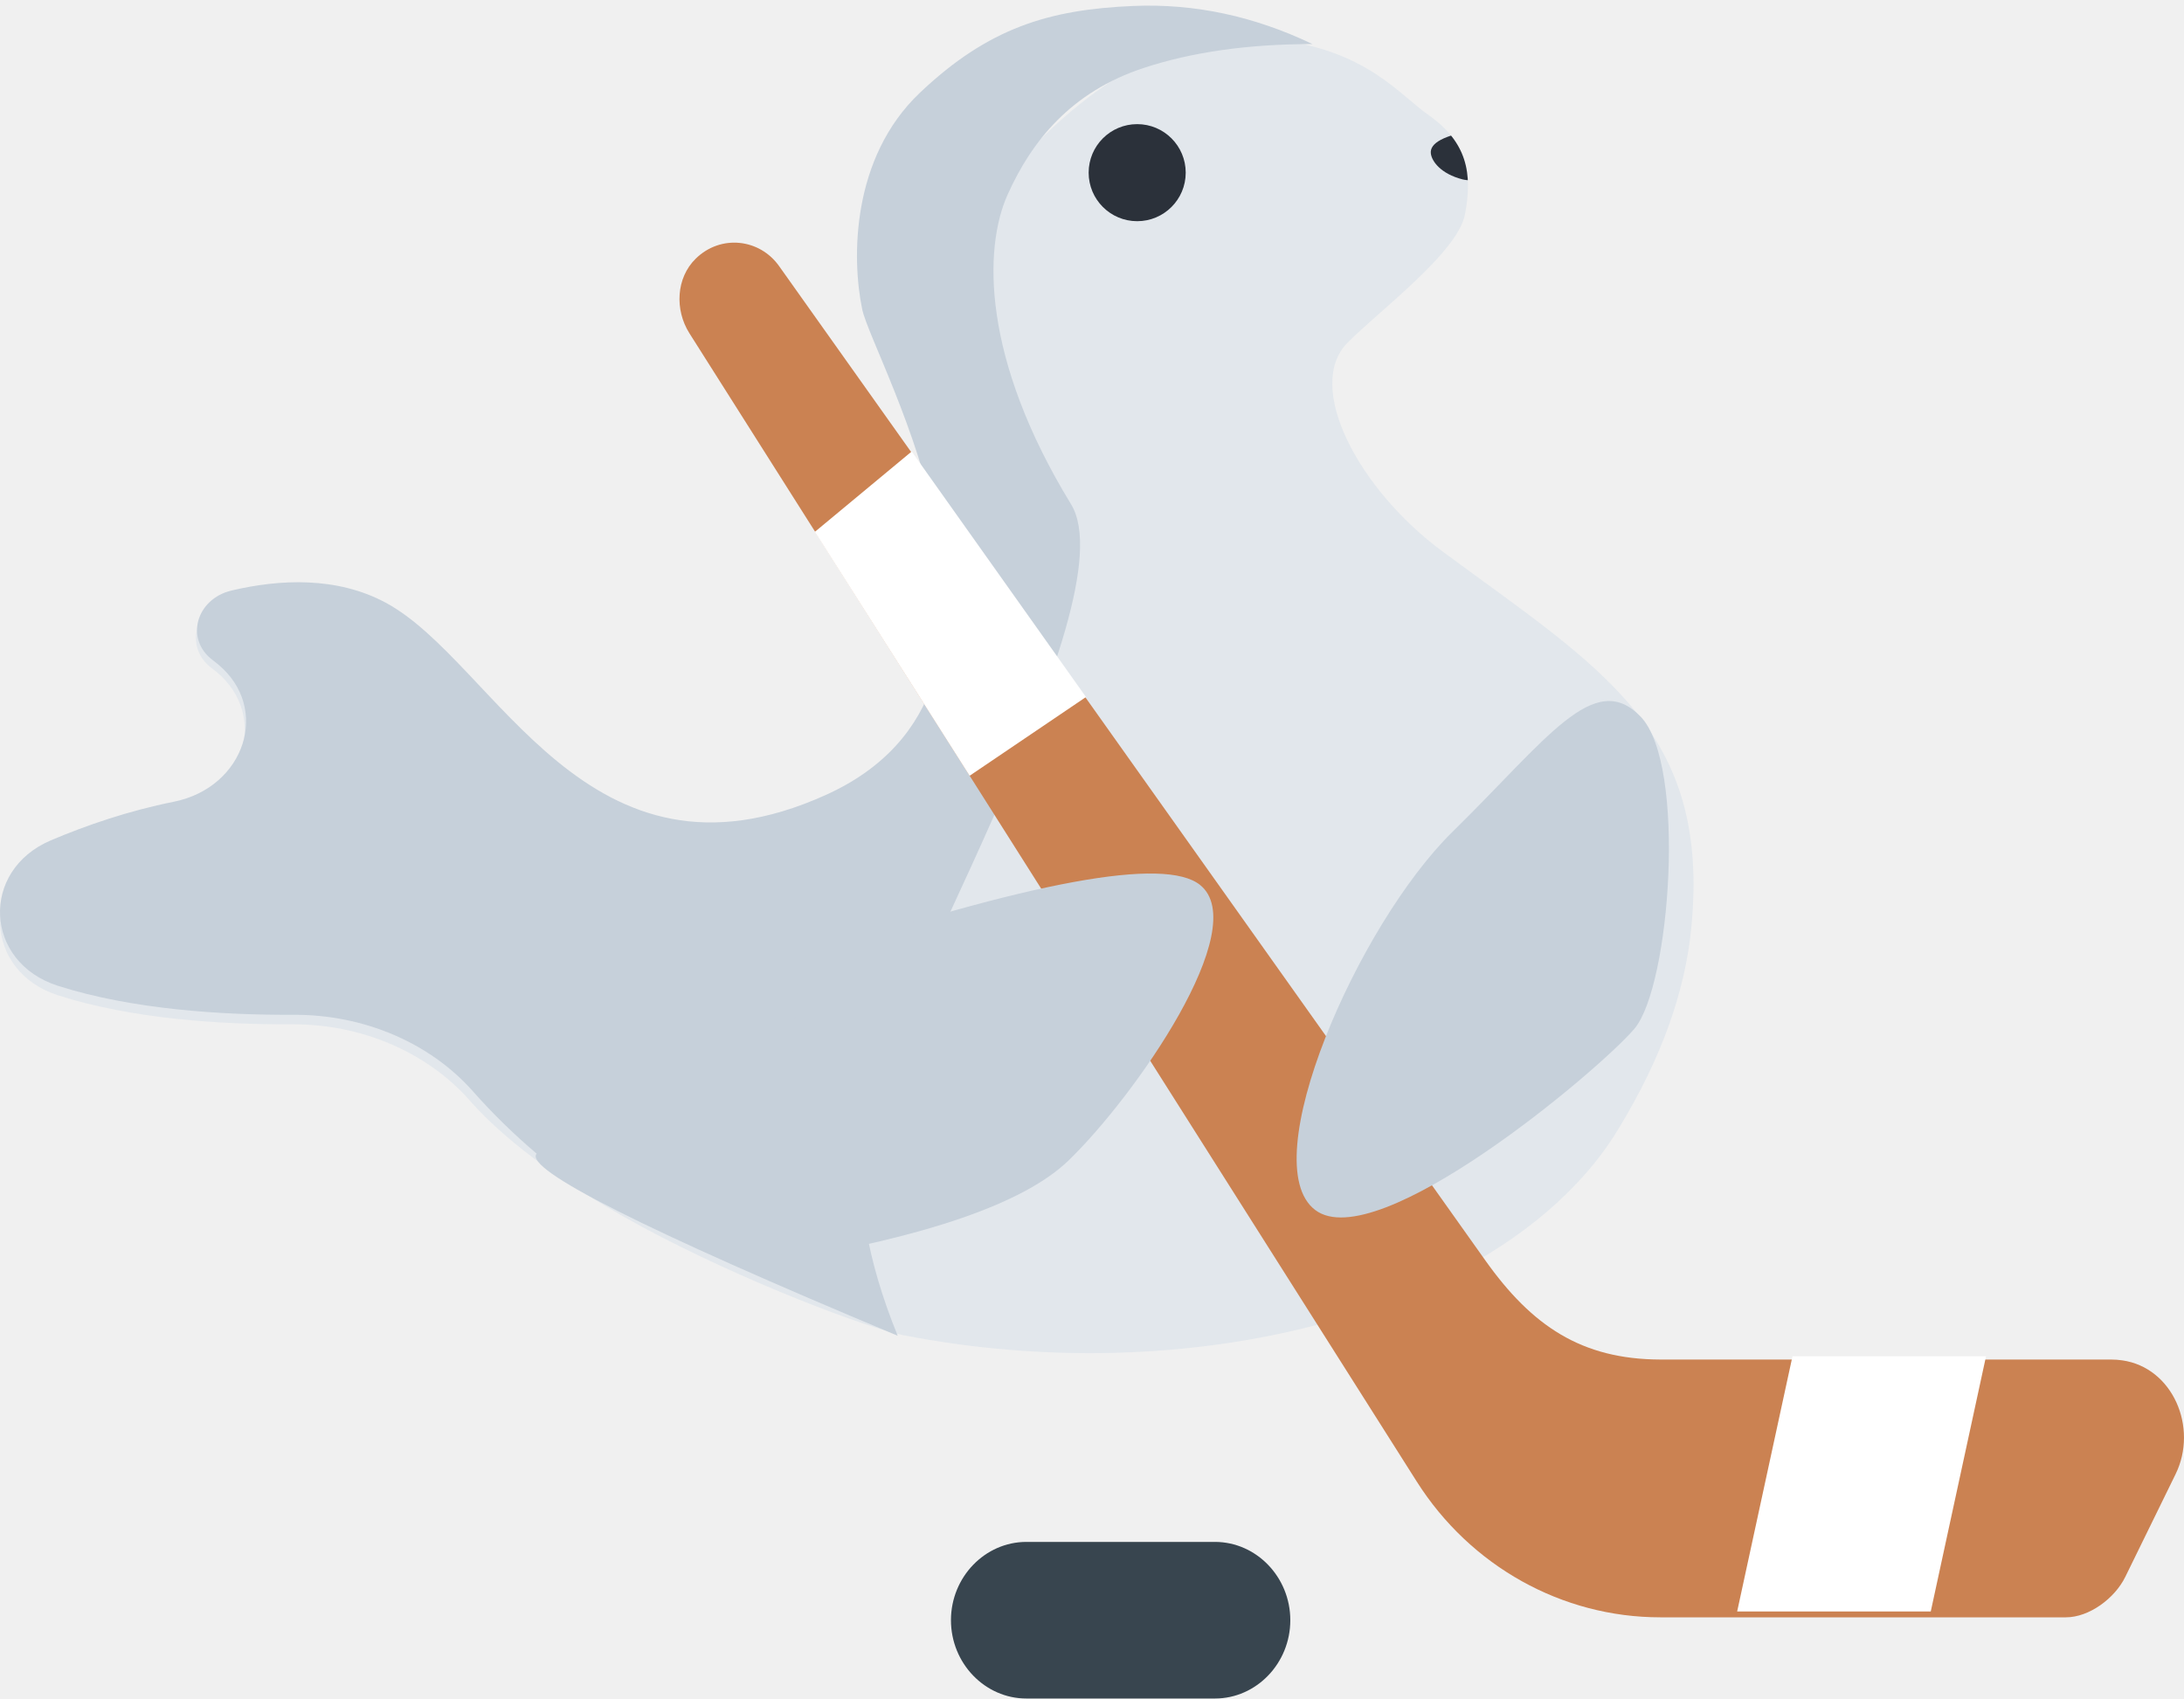
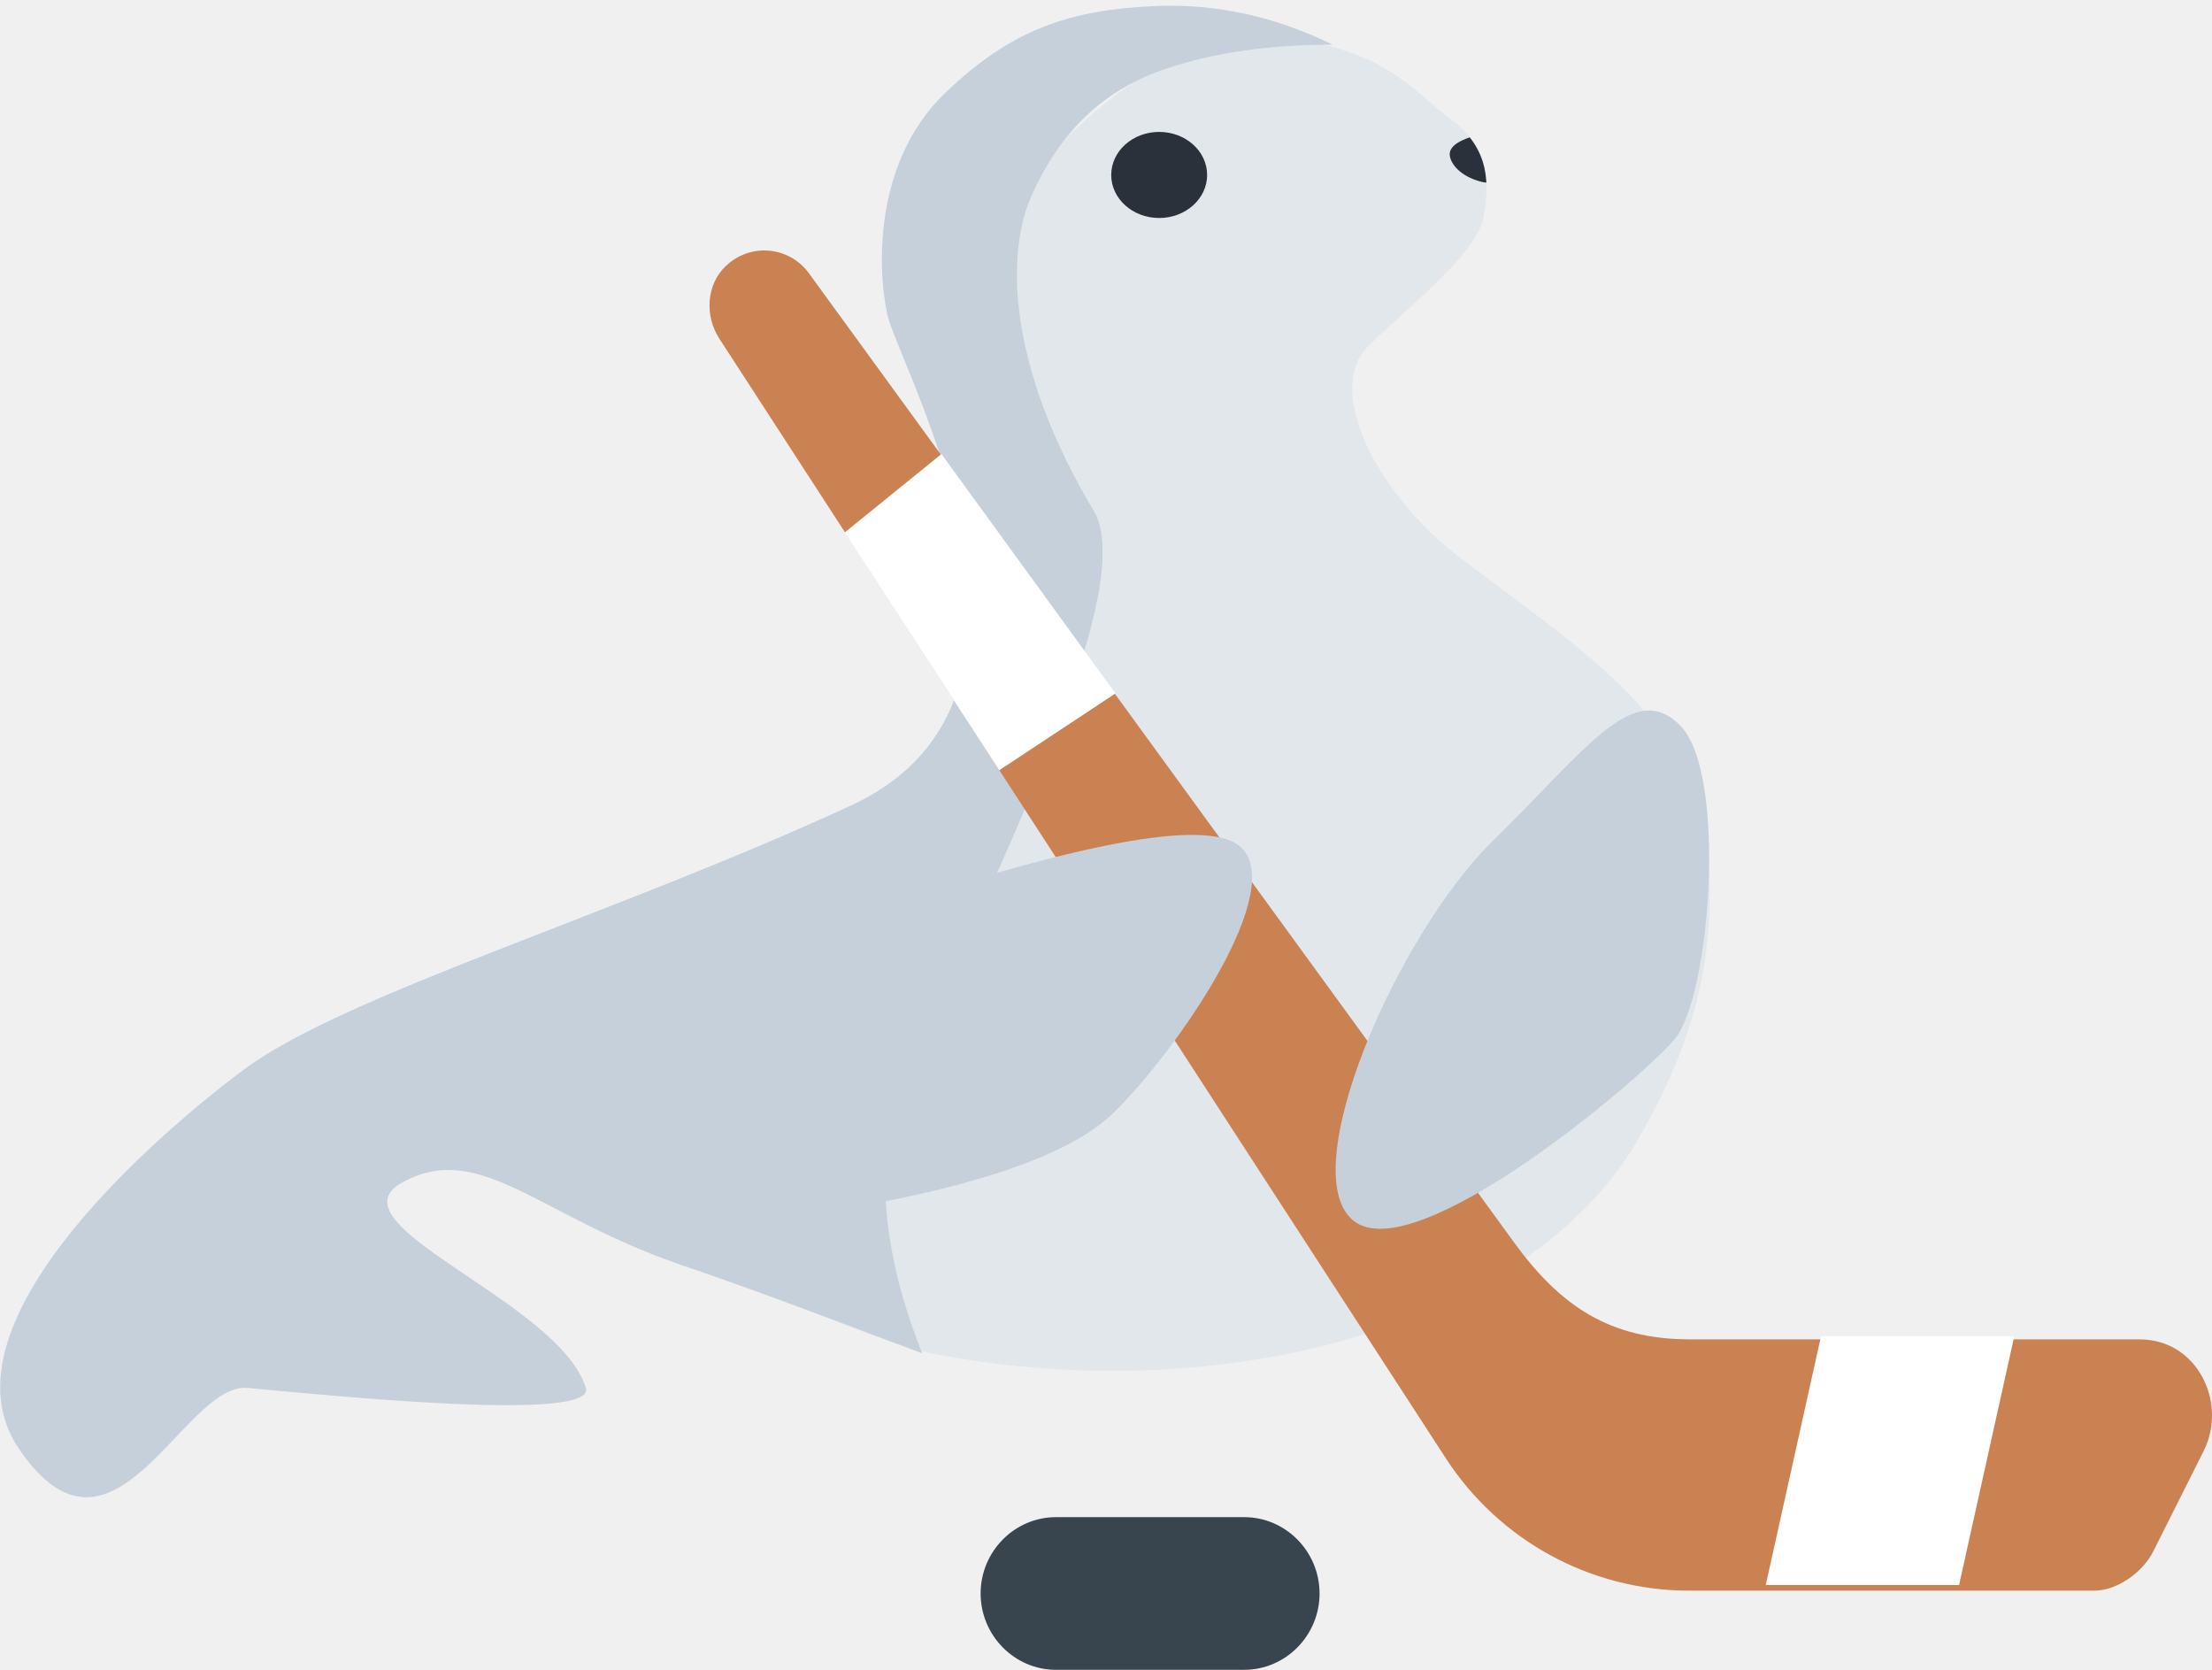
- <svg xmlns="http://www.w3.org/2000/svg" xmlns:xlink="http://www.w3.org/1999/xlink" width="45px" height="35px" viewBox="0 0 45 35" version="1.1">
+ <svg xmlns="http://www.w3.org/2000/svg" xmlns:xlink="http://www.w3.org/1999/xlink" width="53px" height="40px" viewBox="0 0 53 40" version="1.1">
  <defs>
-     <path d="M34.846,18.439 C34.719,19.711 34.25,21.086 33.338,22.577 C33.098,22.971 32.811,23.344 32.481,23.691 C30.446,25.848 26.845,27.078 22.961,27.177 C21.527,27.213 20.053,27.095 18.605,26.812 C17.906,26.675 15.339,25.722 13.217,24.574 C11.096,23.426 10.095,22.451 9.69,21.989 C8.806,20.982 7.451,20.401 6.019,20.407 C4.567,20.414 2.712,20.299 1.188,19.807 C-0.327,19.318 -0.411,17.422 1.04,16.797 C1.769,16.485 2.629,16.185 3.562,15.997 C5.02,15.702 5.558,14.054 4.46,13.144 C4.428,13.119 4.395,13.093 4.361,13.067 C3.784,12.635 4.019,11.798 4.746,11.625 C5.731,11.39 6.899,11.331 7.905,11.877 C10.166,13.107 12.023,18.089 16.919,15.859 C21.815,13.63 20.46,8.183 20.02,6.673 C19.833,6.029 19.63,4.937 20.198,3.724 C20.558,2.954 23.047,0.04 25.511,0.067 C27.974,0.094 28.752,1.191 29.431,1.668 C30.222,2.224 30.35,2.866 30.183,3.724 C30.03,4.509 28.399,5.717 27.761,6.367 C26.879,7.266 27.987,9.38 29.718,10.66 C32.987,13.075 35.258,14.338 34.846,18.439 Z" id="path-1" />
+     <path d="M31.99,21.717 C31.844,23.215 31.304,24.834 30.255,26.59 C29.978,27.054 29.647,27.493 29.268,27.902 C26.926,30.442 22.783,31.891 18.313,32.008 C16.662,32.05 14.967,31.911 13.301,31.578 C12.496,31.417 9.542,30.294 7.101,28.942 C4.659,27.59 3.508,26.442 3.041,25.897 C2.024,24.712 -0.816,23.846 0.342,24.489 C2.943,25.938 5.727,21.304 11.36,18.678 C16.994,16.052 15.435,9.637 14.928,7.86 C14.713,7.101 14.48,5.815 15.133,4.386 C15.548,3.48 18.412,0.047 21.247,0.079 C24.082,0.11 24.977,1.402 25.759,1.964 C26.668,2.62 26.816,3.375 26.624,4.386 C26.448,5.311 24.571,6.733 23.837,7.498 C22.821,8.558 24.096,11.048 26.089,12.555 C29.85,15.399 32.463,16.887 31.99,21.717 Z" id="path-1" />
  </defs>
  <g id="r" stroke="none" stroke-width="1" fill="none" fill-rule="evenodd">
    <g id="logo">
      <g>
-         <g id="Path-3" transform="translate(0, 0.7)">
+         <g id="Path-3" transform="translate(8.920195, 0.824427)">
          <g id="Path-6">
            <mask id="mask-2" fill="white">
              <use xlink:href="#path-1" />
            </mask>
            <use id="Mask" fill="#E2E7EC" fill-rule="nonzero" xlink:href="#path-1" />
-             <path d="M30.378,1.983 C29.753,2.088 29.454,2.248 29.482,2.465 C29.502,2.622 29.682,2.881 30.137,2.997 C30.25,3.026 30.469,3.026 30.794,2.997 L30.378,1.983 Z" fill="#2B313A" mask="url(#mask-2)" />
+             <path d="M26.848,2.336 C26.129,2.459 25.785,2.648 25.817,2.903 C25.84,3.088 26.047,3.393 26.571,3.53 C26.701,3.564 26.953,3.564 27.327,3.53 L26.848,2.336 Z" fill="#2B313A" mask="url(#mask-2)" />
          </g>
        </g>
-         <path d="M22.068,10.39 C20.224,7.375 20.267,5.112 20.761,4.011 C21.255,2.91 22.066,1.895 23.56,1.402 C24.555,1.073 25.716,0.908 27.042,0.908 C25.838,0.331 24.606,0.069 23.346,0.123 C21.613,0.197 20.365,0.573 18.953,1.912 C17.541,3.252 17.546,5.324 17.765,6.372 C17.983,7.42 21.934,14.164 17.011,16.383 C12.089,18.603 10.222,13.643 7.949,12.42 C6.938,11.876 5.764,11.934 4.772,12.168 C4.041,12.34 3.804,13.173 4.385,13.604 C4.42,13.63 4.452,13.656 4.484,13.682 C5.588,14.587 5.047,16.228 3.58,16.521 C2.643,16.709 1.779,17.006 1.046,17.317 C-0.414,17.939 -0.328,19.828 1.194,20.314 C2.727,20.804 4.592,20.918 6.052,20.911 C7.491,20.905 8.854,21.483 9.743,22.486 C10.15,22.947 10.591,23.376 11.057,23.772 C10.79,24.091 13.27,25.342 18.497,27.525 C17.864,25.978 17.62,24.555 17.765,23.255 C17.981,21.306 23.307,12.415 22.068,10.39 Z" id="Shape" fill="#C6D0DA" fill-rule="nonzero" />
-         <ellipse id="Oval" fill="#2B313A" fill-rule="nonzero" cx="23.431" cy="3.558" rx="1" ry="1" />
+         <path d="M26.206,12.237 C24.084,8.686 24.133,6.021 24.701,4.724 C25.27,3.428 26.204,2.232 27.922,1.651 C29.068,1.264 30.404,1.07 31.93,1.07 C30.544,0.39 29.126,0.082 27.676,0.145 C25.682,0.232 24.246,0.675 22.621,2.252 C20.996,3.83 21.002,6.271 21.253,7.505 C21.504,8.739 26.052,16.682 20.387,19.296 C14.722,21.91 8.381,23.794 5.929,25.559 C5.216,26.072 -1.816,31.369 0.453,34.705 C2.723,38.041 4.39,33.108 5.929,33.248 C7.994,33.436 14.291,34.075 14.037,33.248 C13.395,31.159 7.798,29.322 9.655,28.316 C11.512,27.31 12.918,29.151 16.385,30.324 C17.614,30.739 19.518,31.438 22.096,32.418 C21.368,30.596 21.087,28.919 21.253,27.389 C21.502,25.093 27.631,14.622 26.206,12.237 Z" id="Shape" fill="#C6D0DA" fill-rule="nonzero" />
+         <ellipse id="Oval" fill="#2B313A" fill-rule="nonzero" cx="27.774" cy="4.191" rx="1.149" ry="1.031" />
      </g>
-       <g id="hockey" transform="translate(14, 5)" fill-rule="nonzero">
-         <path d="M0.335,0.33 C0.852,-0.177 1.658,-0.081 2.057,0.489 L16.604,20.972 C17.564,22.323 18.584,23.01 20.211,23.015 L29.498,23.015 C29.577,23.015 29.654,23.021 29.729,23.032 C30.768,23.181 31.298,24.415 30.826,25.378 L29.791,27.492 C29.576,27.934 29.048,28.327 28.567,28.327 L20.21,28.327 C18.185,28.327 16.297,27.274 15.191,25.529 L0.204,1.866 C-0.1,1.384 -0.07,0.726 0.335,0.33 Z" id="Shape" fill="#CB8252" />
-         <polygon id="Shape" fill="#FFFFFF" points="21.793 28.207 25.782 28.207 26.921 22.948 22.933 22.948" />
-         <polygon id="Shape" fill="#FFFFFF" points="2.789 5.96 5.978 10.986 8.376 9.363 4.785 4.303" />
-         <path d="M11.033,30 L7.148,30 C6.293,30 5.594,29.274 5.594,28.386 L5.594,28.386 C5.594,27.499 6.293,26.773 7.148,26.773 L11.033,26.773 C11.887,26.773 12.586,27.499 12.586,28.386 L12.586,28.386 C12.586,29.274 11.887,30 11.033,30 Z" id="Shape" fill="#38454F" />
+       <g id="hockey" transform="translate(17, 6)" fill-rule="nonzero">
+         <path d="M0.389,0.374 C0.99,-0.201 1.926,-0.092 2.388,0.554 L19.282,23.768 C20.396,25.3 21.581,26.078 23.471,26.084 L34.256,26.084 C34.347,26.084 34.437,26.091 34.524,26.103 C35.73,26.272 36.346,27.671 35.798,28.762 L34.596,31.157 C34.347,31.659 33.733,32.104 33.175,32.104 L23.47,32.104 C21.118,32.104 18.925,30.91 17.642,28.933 L0.237,2.115 C-0.117,1.569 -0.081,0.823 0.389,0.374 Z" id="Shape" fill="#CB8252" />
+         <polygon id="Shape" fill="#FFFFFF" points="25.308 31.968 29.94 31.968 31.263 26.008 26.632 26.008" />
+         <polygon id="Shape" fill="#FFFFFF" points="3.239 6.755 6.942 12.451 9.727 10.611 5.557 4.876" />
+         <path d="M12.812,34 L8.301,34 C7.308,34 6.496,33.177 6.496,32.171 L6.496,32.171 C6.496,31.166 7.308,30.343 8.301,30.343 L12.812,30.343 C13.805,30.343 14.617,31.166 14.617,32.171 L14.617,32.171 C14.617,33.177 13.805,34 12.812,34 Z" id="Shape" fill="#38454F" />
      </g>
-       <path d="M31.212,17.076 C32.283,17.475 37.441,20.455 36.97,21.979 C36.499,23.503 31.15,23.166 28.679,21.985 C26.207,20.804 24.52,20.391 25.123,19.156 C25.725,17.921 30.141,16.677 31.212,17.076 Z" id="Shape" fill="#C6D0DA" fill-rule="nonzero" transform="translate(31, 20) rotate(110) translate(-31, -20) " />
-       <path d="M16.473,19.751 C21.247,18.156 23.998,17.651 24.726,18.235 C25.818,19.112 23.381,22.594 22.018,23.912 C21.11,24.791 19.104,25.487 16,26 L16.473,19.751 Z" id="Path-7" fill="#C6D0DA" />
+       <path d="M37.247,20.089 C38.497,20.555 44.514,24.031 43.965,25.809 C43.415,27.587 37.175,27.193 34.292,25.816 C31.409,24.438 29.44,23.956 30.143,22.515 C30.846,21.075 35.998,19.623 37.247,20.089 Z" id="Shape" fill="#C6D0DA" fill-rule="nonzero" transform="translate(37, 23.5) rotate(110) translate(-37, -23.5) " />
+       <path d="M20.526,21.97 C25.83,20.175 28.887,19.607 29.696,20.265 C30.909,21.251 28.201,25.169 26.687,26.651 C25.678,27.64 23.449,28.423 20,29 L20.526,21.97 Z" id="Path-7" fill="#C6D0DA" />
    </g>
  </g>
</svg>
